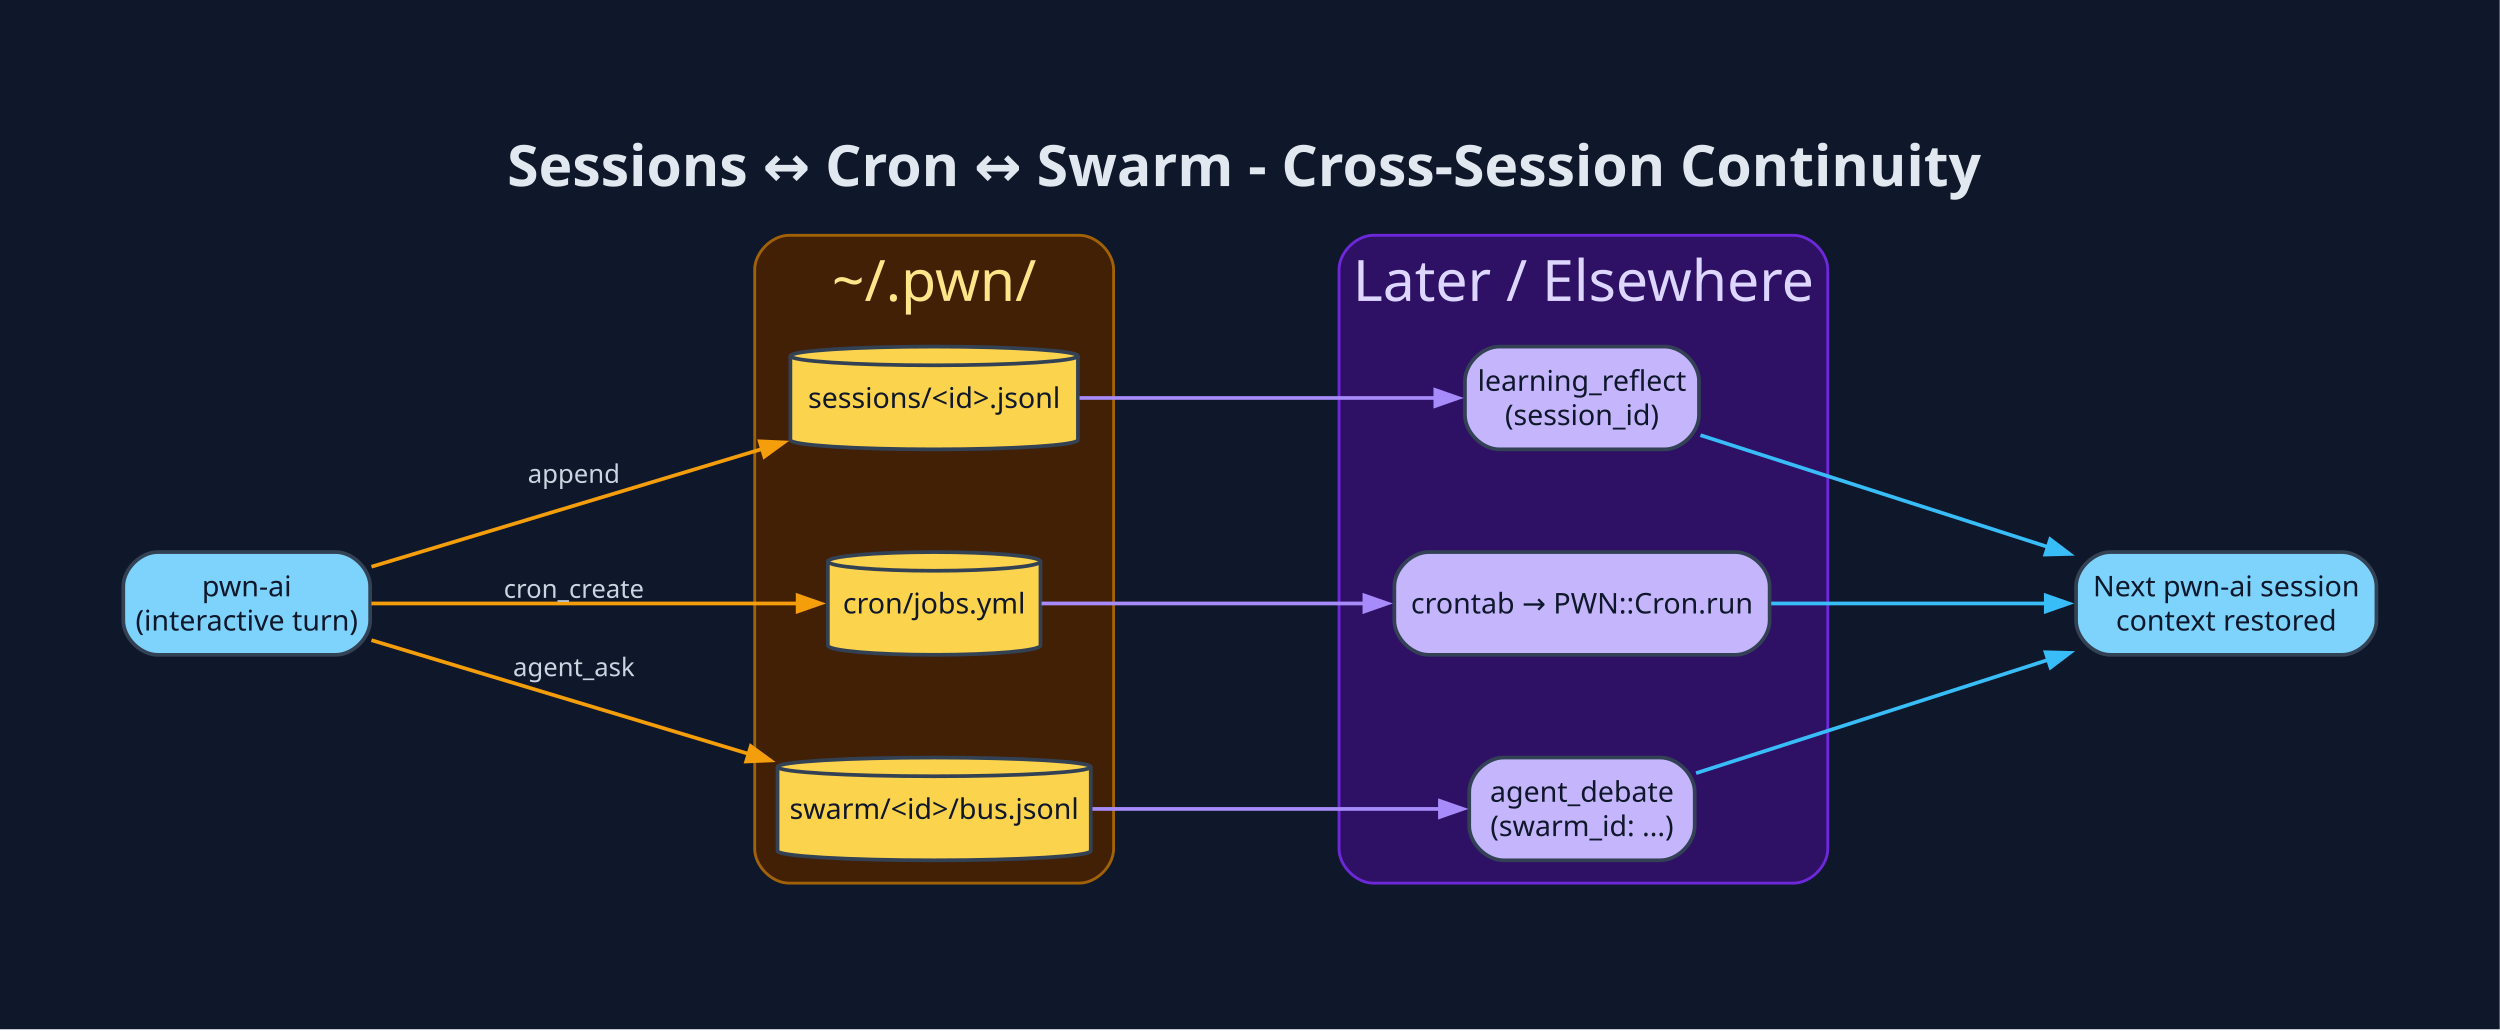
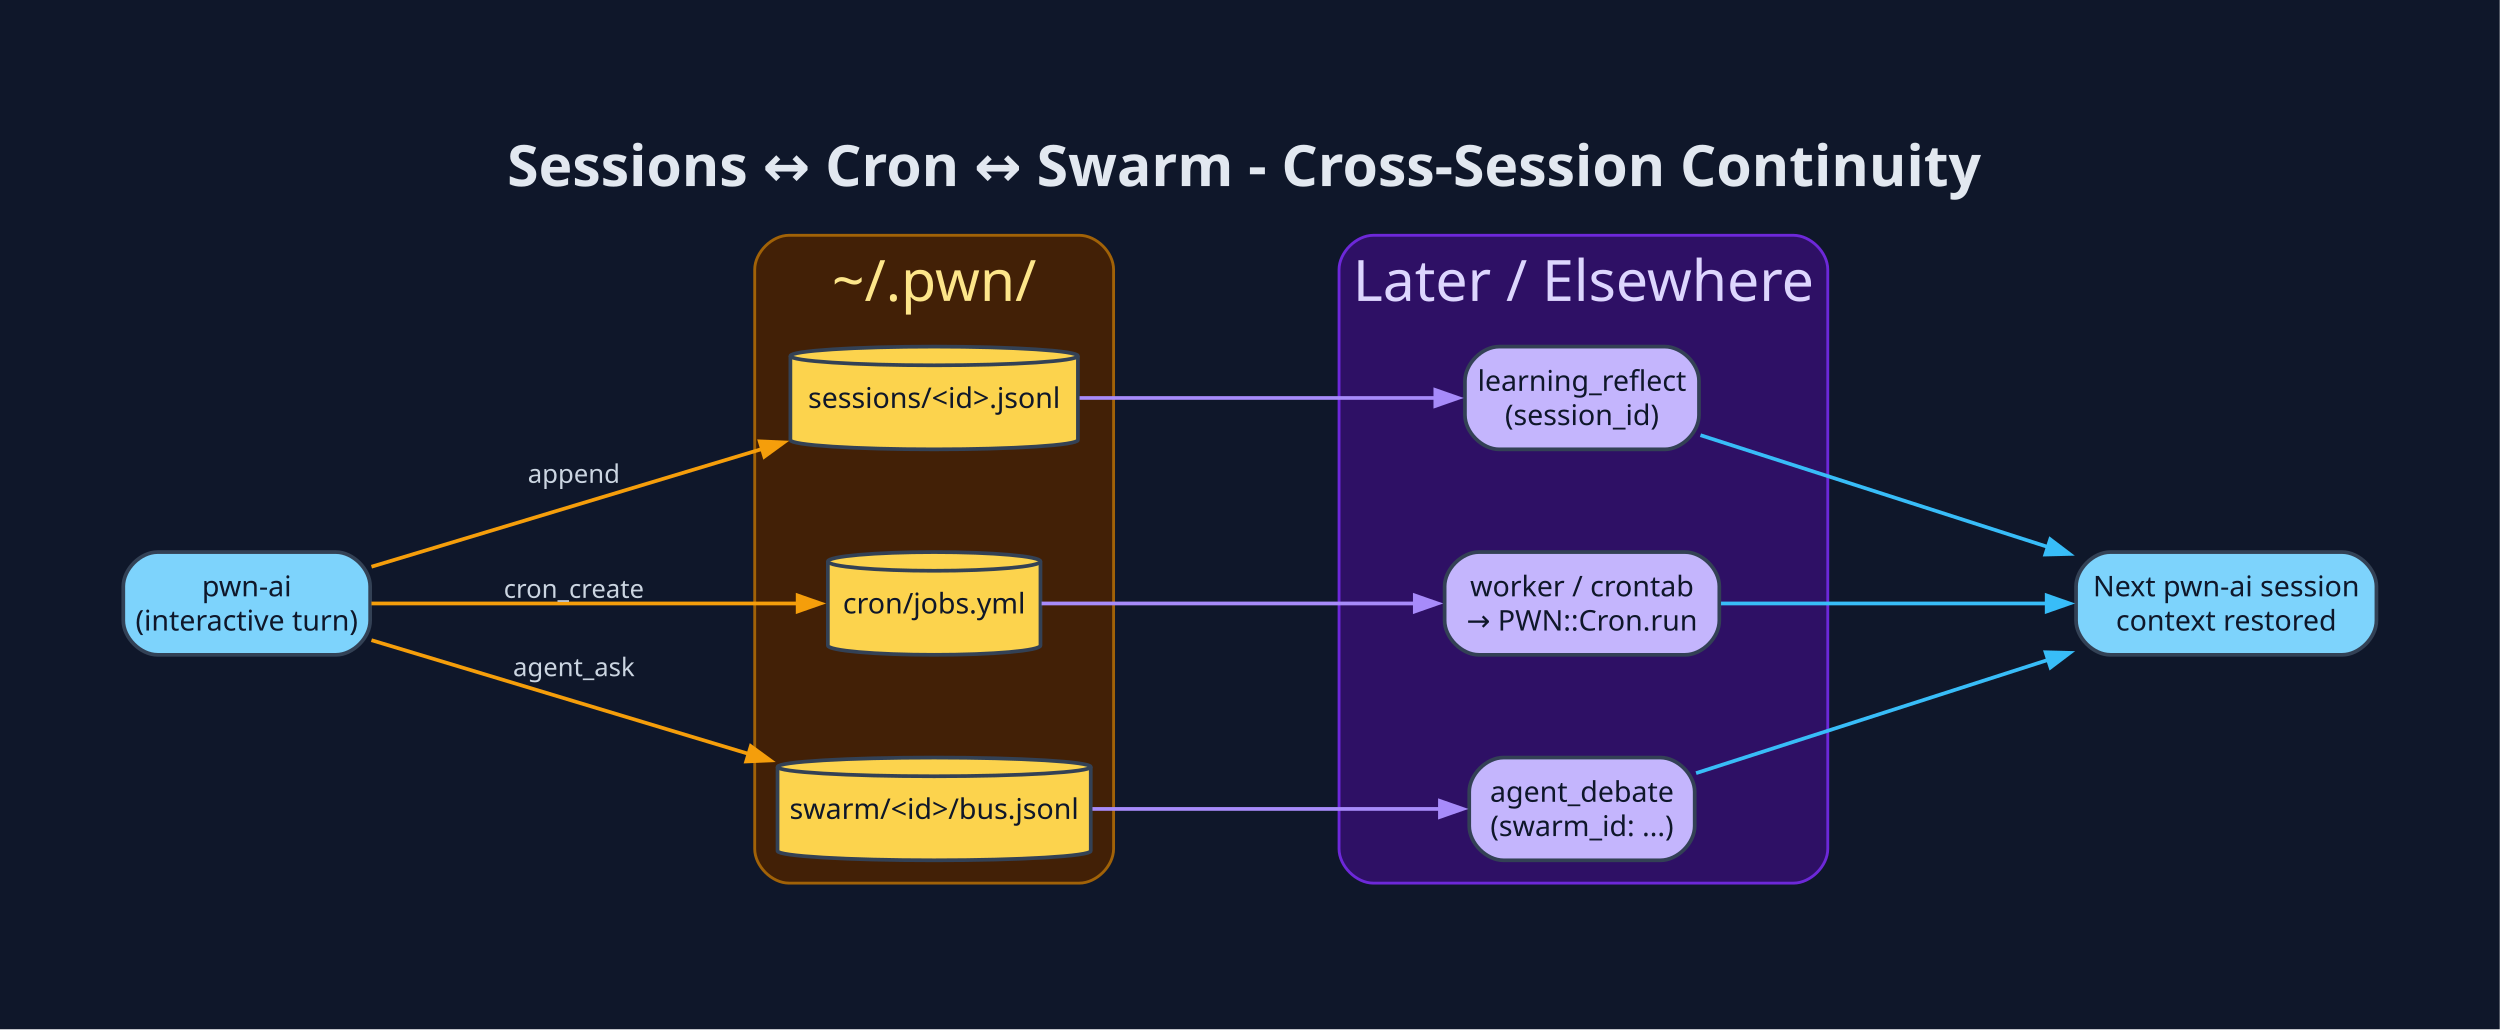
<svg xmlns="http://www.w3.org/2000/svg" width="876pt" height="361pt" viewBox="0.00 0.00 876.00 361.00">
  <g id="graph0" class="graph" transform="scale(1 1) rotate(0) translate(43.2 317.45)">
    <polygon fill="#0f172a" stroke="none" points="-43.2,43.2 -43.2,-317.45 832.7,-317.45 832.7,43.2 -43.2,43.2" />
    <text xml:space="preserve" text-anchor="start" x="134.5" y="-252.25" font-family="sans-Serif" font-weight="bold" font-size="20.00" fill="#e2e8f0">Sessions ↔ Cron ↔ Swarm - Cross-Session Continuity</text>
    <g id="clust1" class="cluster">
      <path fill="#422006" stroke="#a16207" d="M233.25,-8C233.25,-8 335,-8 335,-8 341,-8 347,-14 347,-20 347,-20 347,-223 347,-223 347,-229 341,-235 335,-235 335,-235 233.25,-235 233.25,-235 227.25,-235 221.25,-229 221.25,-223 221.25,-223 221.25,-20 221.25,-20 221.25,-14 227.25,-8 233.25,-8" />
      <text xml:space="preserve" text-anchor="middle" x="284.12" y="-212" font-family="sans-Serif" font-size="20.00" fill="#fde68a">~/.pwn/</text>
    </g>
    <g id="clust3" class="cluster">
      <path fill="#2e1065" stroke="#6d28d9" d="M438,-8C438,-8 585.25,-8 585.25,-8 591.25,-8 597.25,-14 597.25,-20 597.25,-20 597.25,-223 597.25,-223 597.25,-229 591.25,-235 585.25,-235 585.25,-235 438,-235 438,-235 432,-235 426,-229 426,-223 426,-223 426,-20 426,-20 426,-14 432,-8 438,-8" />
      <text xml:space="preserve" text-anchor="middle" x="511.62" y="-212" font-family="sans-Serif" font-size="20.00" fill="#ddd6fe">Later / Elsewhere</text>
    </g>
    <g id="node1" class="node">
      <path fill="#7dd3fc" stroke="#334155" stroke-width="1.3" d="M74.5,-124C74.5,-124 12,-124 12,-124 6,-124 0,-118 0,-112 0,-112 0,-100 0,-100 0,-94 6,-88 12,-88 12,-88 74.5,-88 74.5,-88 80.5,-88 86.5,-94 86.5,-100 86.5,-100 86.5,-112 86.5,-112 86.5,-118 80.5,-124 74.5,-124" />
      <text xml:space="preserve" text-anchor="middle" x="43.25" y="-108.5" font-family="sans-Serif" font-size="10.00" fill="#0f172a">pwn-ai</text>
      <text xml:space="preserve" text-anchor="middle" x="43.25" y="-96.5" font-family="sans-Serif" font-size="10.00" fill="#0f172a">(interactive turn)</text>
    </g>
    <g id="node2" class="node">
      <path fill="#fcd34d" stroke="#334155" stroke-width="1.3" d="M334.5,-192.73C334.5,-194.53 311.92,-196 284.12,-196 256.33,-196 233.75,-194.53 233.75,-192.73 233.75,-192.73 233.75,-163.27 233.75,-163.27 233.75,-161.47 256.33,-160 284.12,-160 311.92,-160 334.5,-161.47 334.5,-163.27 334.5,-163.27 334.5,-192.73 334.5,-192.73" />
      <path fill="none" stroke="#334155" stroke-width="1.3" d="M334.5,-192.73C334.5,-190.92 311.92,-189.45 284.12,-189.45 256.33,-189.45 233.75,-190.92 233.75,-192.73" />
      <text xml:space="preserve" text-anchor="middle" x="284.12" y="-174.5" font-family="sans-Serif" font-size="10.00" fill="#0f172a">sessions/&lt;id&gt;.jsonl</text>
    </g>
    <g id="edge1" class="edge">
      <path fill="none" stroke="#f59e0b" stroke-width="1.3" d="M86.96,-118.87C125.13,-130.38 181.45,-147.35 223.96,-160.17" />
      <polygon fill="#f59e0b" stroke="#f59e0b" stroke-width="1.3" points="223,-162.8 231.47,-162.43 224.62,-157.44 223,-162.8" />
      <text xml:space="preserve" text-anchor="middle" x="157.88" y="-148.26" font-family="sans-Serif" font-size="9.00" fill="#cbd5e1">append</text>
    </g>
    <g id="node3" class="node">
      <path fill="#fcd34d" stroke="#334155" stroke-width="1.3" d="M321.38,-120.73C321.38,-122.53 304.68,-124 284.12,-124 263.57,-124 246.88,-122.53 246.88,-120.73 246.88,-120.73 246.88,-91.27 246.88,-91.27 246.88,-89.47 263.57,-88 284.12,-88 304.68,-88 321.38,-89.47 321.38,-91.27 321.38,-91.27 321.38,-120.73 321.38,-120.73" />
      <path fill="none" stroke="#334155" stroke-width="1.3" d="M321.38,-120.73C321.38,-118.92 304.68,-117.45 284.12,-117.45 263.57,-117.45 246.88,-118.92 246.88,-120.73" />
      <text xml:space="preserve" text-anchor="middle" x="284.12" y="-102.5" font-family="sans-Serif" font-size="10.00" fill="#0f172a">cron/jobs.yml</text>
    </g>
    <g id="edge2" class="edge">
      <path fill="none" stroke="#f59e0b" stroke-width="1.3" d="M86.96,-106C129.04,-106 193.15,-106 236.53,-106" />
      <polygon fill="#f59e0b" stroke="#f59e0b" stroke-width="1.3" points="236.3,-108.8 244.3,-106 236.3,-103.2 236.3,-108.8" />
      <text xml:space="preserve" text-anchor="middle" x="157.88" y="-107.95" font-family="sans-Serif" font-size="9.00" fill="#cbd5e1">cron_create</text>
    </g>
    <g id="node4" class="node">
      <path fill="#fcd34d" stroke="#334155" stroke-width="1.3" d="M339,-48.73C339,-50.53 314.4,-52 284.12,-52 253.85,-52 229.25,-50.53 229.25,-48.73 229.25,-48.73 229.25,-19.27 229.25,-19.27 229.25,-17.47 253.85,-16 284.12,-16 314.4,-16 339,-17.47 339,-19.27 339,-19.27 339,-48.73 339,-48.73" />
      <path fill="none" stroke="#334155" stroke-width="1.3" d="M339,-48.73C339,-46.92 314.4,-45.45 284.12,-45.45 253.85,-45.45 229.25,-46.92 229.25,-48.73" />
      <text xml:space="preserve" text-anchor="middle" x="284.12" y="-30.5" font-family="sans-Serif" font-size="10.00" fill="#0f172a">swarm/&lt;id&gt;/bus.jsonl</text>
    </g>
    <g id="edge3" class="edge">
      <path fill="none" stroke="#f59e0b" stroke-width="1.3" d="M86.96,-93.13C123.76,-82.03 177.42,-65.86 219.32,-53.23" />
      <polygon fill="#f59e0b" stroke="#f59e0b" stroke-width="1.3" points="219.88,-55.99 226.73,-51 218.26,-50.63 219.88,-55.99" />
      <text xml:space="preserve" text-anchor="middle" x="157.88" y="-80.52" font-family="sans-Serif" font-size="9.00" fill="#cbd5e1">agent_ask</text>
    </g>
    <g id="node5" class="node">
      <path fill="#c4b5fd" stroke="#334155" stroke-width="1.3" d="M540.12,-196C540.12,-196 482.12,-196 482.12,-196 476.12,-196 470.12,-190 470.12,-184 470.12,-184 470.12,-172 470.12,-172 470.12,-166 476.12,-160 482.12,-160 482.12,-160 540.12,-160 540.12,-160 546.12,-160 552.12,-166 552.12,-172 552.12,-172 552.12,-184 552.12,-184 552.12,-190 546.12,-196 540.12,-196" />
      <text xml:space="preserve" text-anchor="middle" x="511.12" y="-180.5" font-family="sans-Serif" font-size="10.00" fill="#0f172a">learning_reflect</text>
      <text xml:space="preserve" text-anchor="middle" x="511.12" y="-168.5" font-family="sans-Serif" font-size="10.00" fill="#0f172a">(session_id)</text>
    </g>
    <g id="edge4" class="edge">
      <path fill="none" stroke="#a78bfa" stroke-width="1.3" d="M335.06,-178C372.26,-178 422.84,-178 460.07,-178" />
      <polygon fill="#a78bfa" stroke="#a78bfa" stroke-width="1.3" points="459.74,-180.8 467.74,-178 459.74,-175.2 459.74,-180.8" />
    </g>
    <g id="node6" class="node">
-       <path fill="#c4b5fd" stroke="#334155" stroke-width="1.3" d="M564.88,-124C564.88,-124 457.38,-124 457.38,-124 451.38,-124 445.38,-118 445.38,-112 445.38,-112 445.38,-100 445.38,-100 445.38,-94 451.38,-88 457.38,-88 457.38,-88 564.88,-88 564.88,-88 570.88,-88 576.88,-94 576.88,-100 576.88,-100 576.88,-112 576.88,-112 576.88,-118 570.88,-124 564.88,-124" />
-       <text xml:space="preserve" text-anchor="middle" x="511.12" y="-102.5" font-family="sans-Serif" font-size="10.00" fill="#0f172a">crontab → PWN::Cron.run</text>
+       <path fill="#c4b5fd" stroke="#334155" stroke-width="1.3" d="M547.25,-124C547.25,-124 475,-124 475,-124 469,-124 463,-118 463,-112 463,-112 463,-100 463,-100 463,-94 469,-88 475,-88 475,-88 547.25,-88 547.25,-88 553.25,-88 559.25,-94 559.25,-100 559.25,-100 559.25,-112 559.25,-112 559.25,-118 553.25,-124 547.25,-124" />
+       <text xml:space="preserve" text-anchor="middle" x="511.12" y="-108.5" font-family="sans-Serif" font-size="10.00" fill="#0f172a">worker / crontab</text>
+       <text xml:space="preserve" text-anchor="middle" x="511.12" y="-96.5" font-family="sans-Serif" font-size="10.00" fill="#0f172a">→ PWN::Cron.run</text>
    </g>
    <g id="edge5" class="edge">
-       <path fill="none" stroke="#a78bfa" stroke-width="1.3" d="M321.78,-106C352.43,-106 397.14,-106 435.31,-106" />
-       <polygon fill="#a78bfa" stroke="#a78bfa" stroke-width="1.3" points="434.89,-108.8 442.89,-106 434.89,-103.2 434.89,-108.8" />
+       <path fill="none" stroke="#a78bfa" stroke-width="1.3" d="M321.78,-106C357.21,-106 411.43,-106 452.61,-106" />
+       <polygon fill="#a78bfa" stroke="#a78bfa" stroke-width="1.3" points="452.55,-108.8 460.55,-106 452.55,-103.2 452.55,-108.8" />
    </g>
    <g id="node7" class="node">
      <path fill="#c4b5fd" stroke="#334155" stroke-width="1.3" d="M538.62,-52C538.62,-52 483.62,-52 483.62,-52 477.62,-52 471.62,-46 471.62,-40 471.62,-40 471.62,-28 471.62,-28 471.62,-22 477.62,-16 483.62,-16 483.62,-16 538.62,-16 538.62,-16 544.62,-16 550.62,-22 550.62,-28 550.62,-28 550.62,-40 550.62,-40 550.62,-46 544.62,-52 538.62,-52" />
      <text xml:space="preserve" text-anchor="middle" x="511.12" y="-36.5" font-family="sans-Serif" font-size="10.00" fill="#0f172a">agent_debate</text>
      <text xml:space="preserve" text-anchor="middle" x="511.12" y="-24.5" font-family="sans-Serif" font-size="10.00" fill="#0f172a">(swarm_id: ...)</text>
    </g>
    <g id="edge6" class="edge">
      <path fill="none" stroke="#a78bfa" stroke-width="1.3" d="M339.59,-34C376.8,-34 425.67,-34 461.56,-34" />
      <polygon fill="#a78bfa" stroke="#a78bfa" stroke-width="1.3" points="461.35,-36.8 469.35,-34 461.35,-31.2 461.35,-36.8" />
    </g>
    <g id="node8" class="node">
      <path fill="#7dd3fc" stroke="#334155" stroke-width="1.3" d="M777.5,-124C777.5,-124 696.25,-124 696.25,-124 690.25,-124 684.25,-118 684.25,-112 684.25,-112 684.25,-100 684.25,-100 684.25,-94 690.25,-88 696.25,-88 696.25,-88 777.5,-88 777.5,-88 783.5,-88 789.5,-94 789.5,-100 789.5,-100 789.5,-112 789.5,-112 789.5,-118 783.5,-124 777.5,-124" />
      <text xml:space="preserve" text-anchor="middle" x="736.88" y="-108.5" font-family="sans-Serif" font-size="10.00" fill="#0f172a">Next pwn-ai session</text>
      <text xml:space="preserve" text-anchor="middle" x="736.88" y="-96.5" font-family="sans-Serif" font-size="10.00" fill="#0f172a">context restored</text>
    </g>
    <g id="edge7" class="edge">
      <path fill="none" stroke="#38bdf8" stroke-width="1.3" d="M552.64,-164.96C586.69,-154.01 635.86,-138.18 674.7,-125.69" />
      <polygon fill="#38bdf8" stroke="#38bdf8" stroke-width="1.3" points="675.2,-128.47 681.95,-123.35 673.48,-123.14 675.2,-128.47" />
    </g>
    <g id="edge8" class="edge">
-       <path fill="none" stroke="#38bdf8" stroke-width="1.3" d="M577.44,-106C607.81,-106 643.74,-106 673.7,-106" />
-       <polygon fill="#38bdf8" stroke="#38bdf8" stroke-width="1.3" points="673.65,-108.8 681.65,-106 673.65,-103.2 673.65,-108.8" />
+       <path fill="none" stroke="#38bdf8" stroke-width="1.3" d="M559.85,-106C593.17,-106 637.95,-106 674.01,-106" />
+       <polygon fill="#38bdf8" stroke="#38bdf8" stroke-width="1.3" points="673.96,-108.8 681.96,-106 673.96,-103.2 673.96,-108.8" />
    </g>
    <g id="edge9" class="edge">
      <path fill="none" stroke="#38bdf8" stroke-width="1.3" d="M551.1,-46.54C585.18,-57.51 635.24,-73.62 674.66,-86.3" />
      <polygon fill="#38bdf8" stroke="#38bdf8" stroke-width="1.3" points="673.58,-88.9 682.05,-88.68 675.3,-83.57 673.58,-88.9" />
    </g>
  </g>
</svg>
